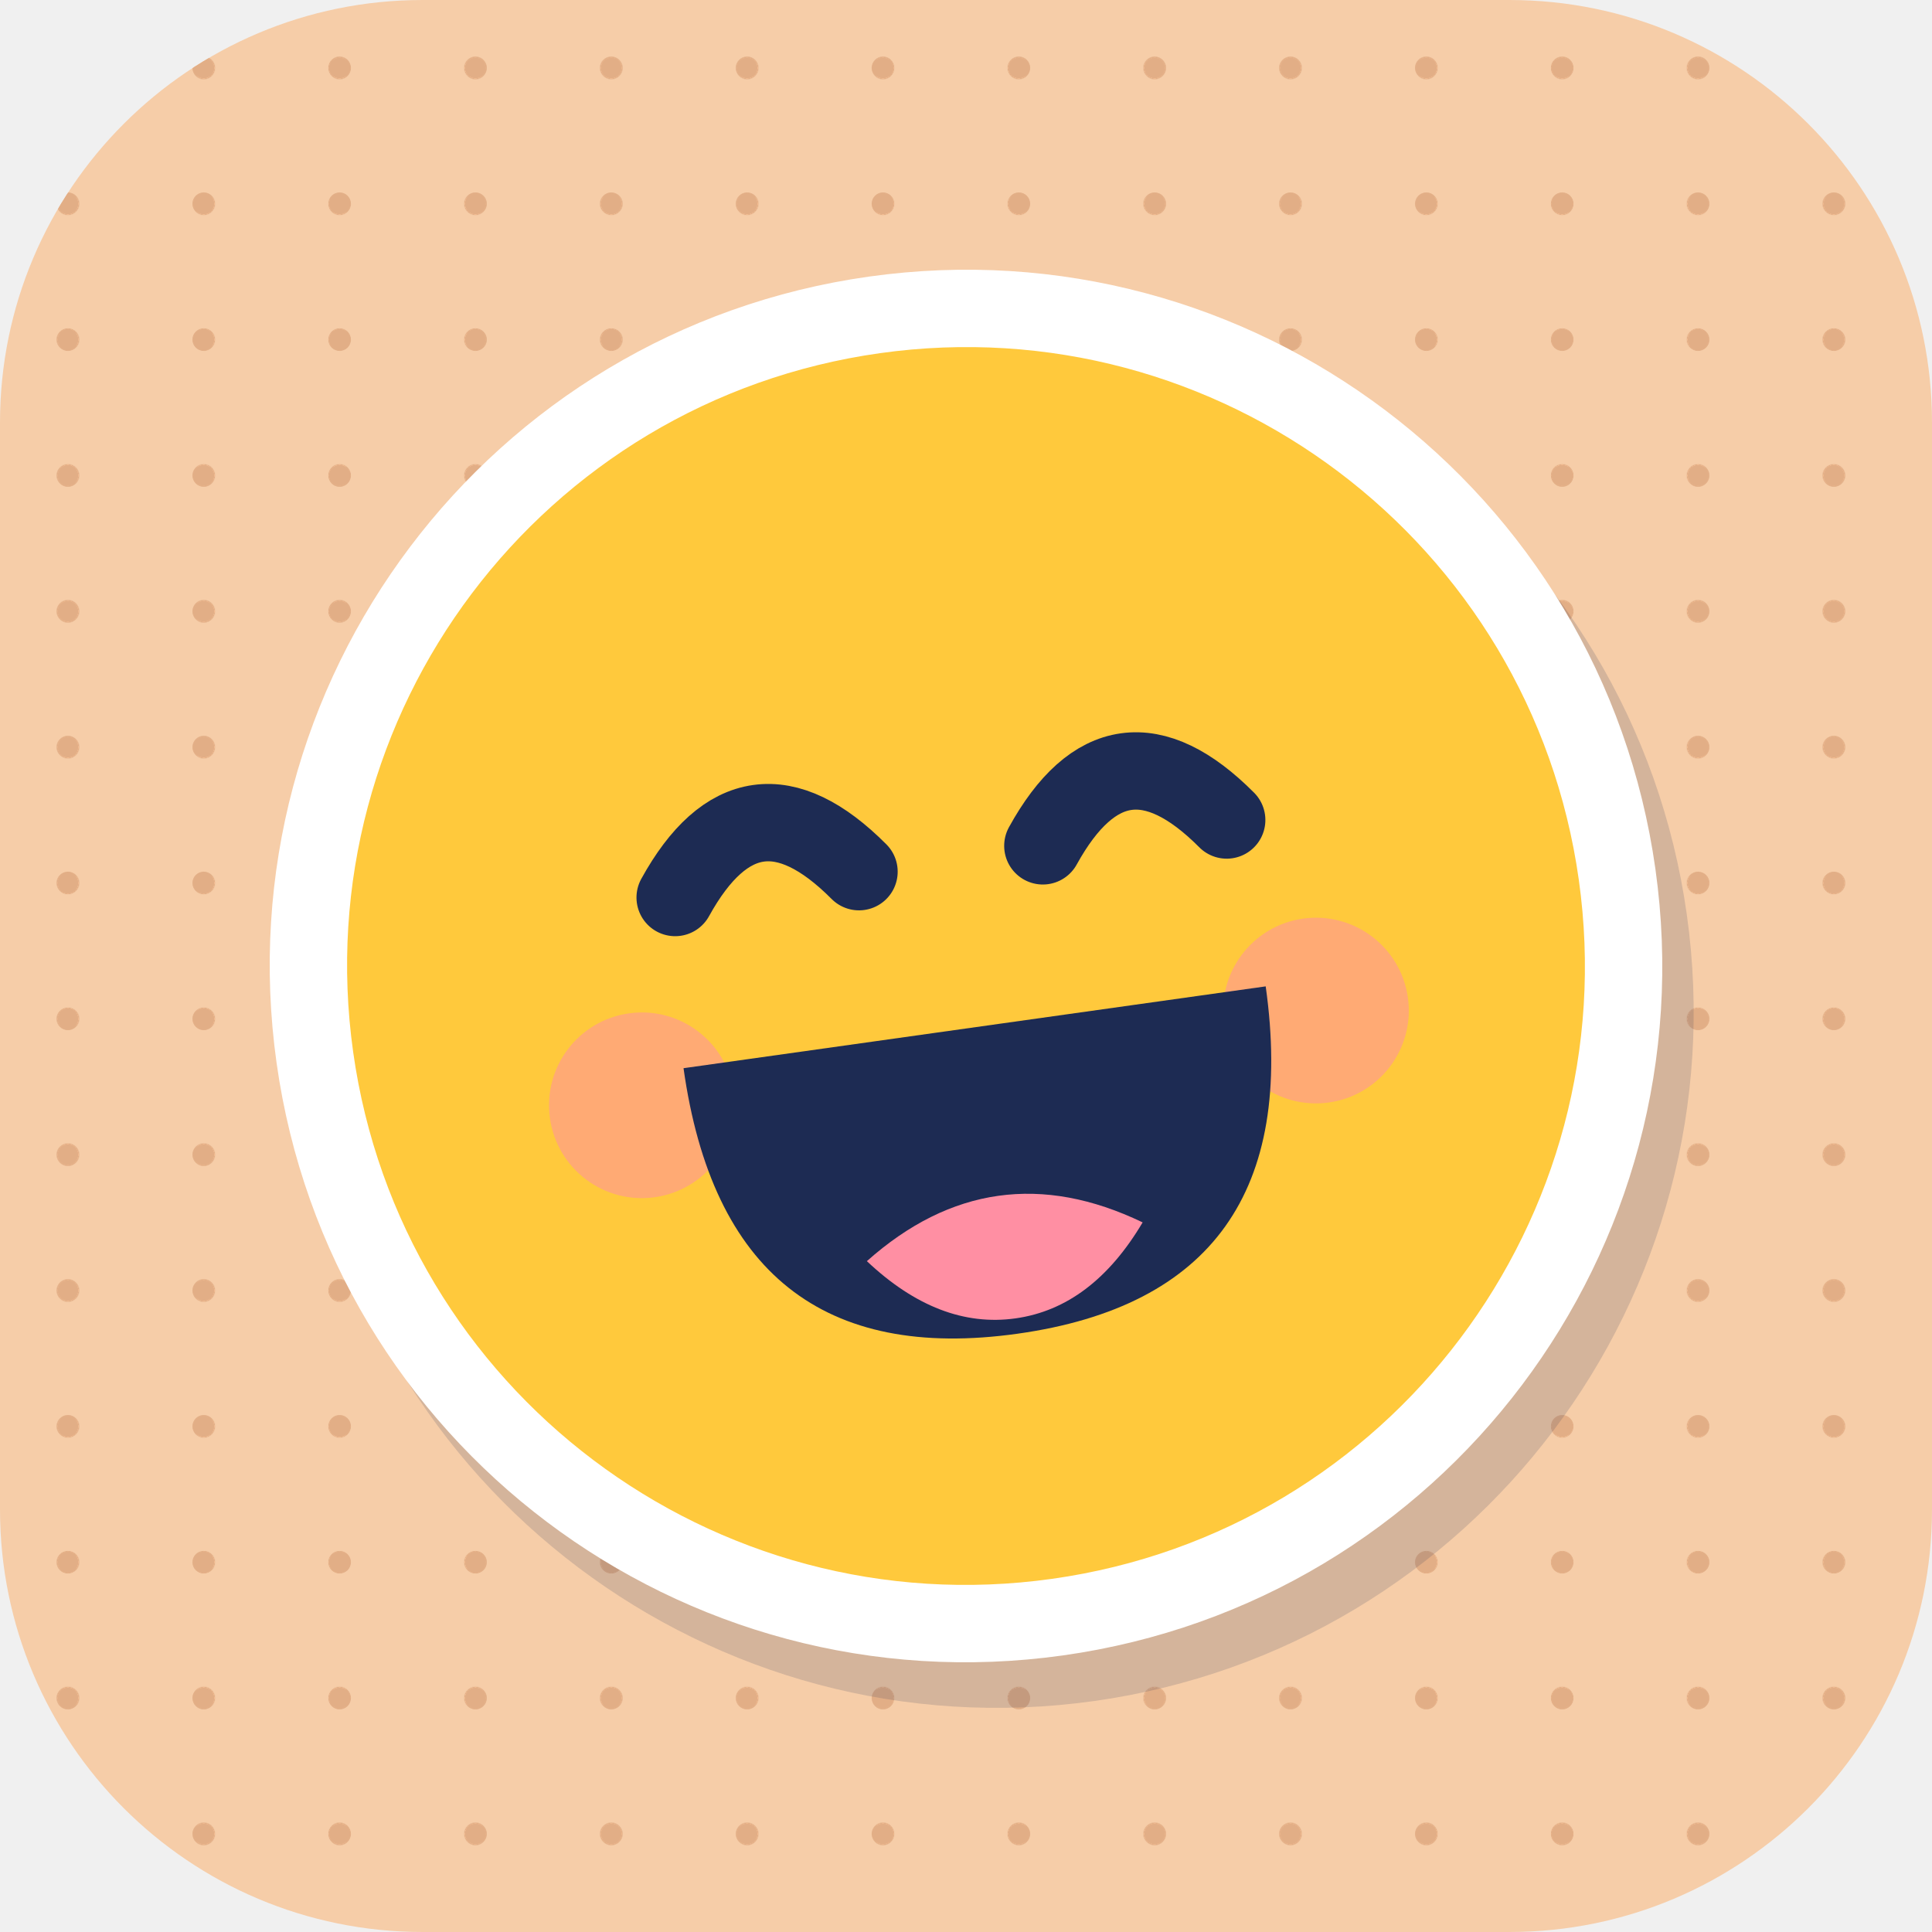
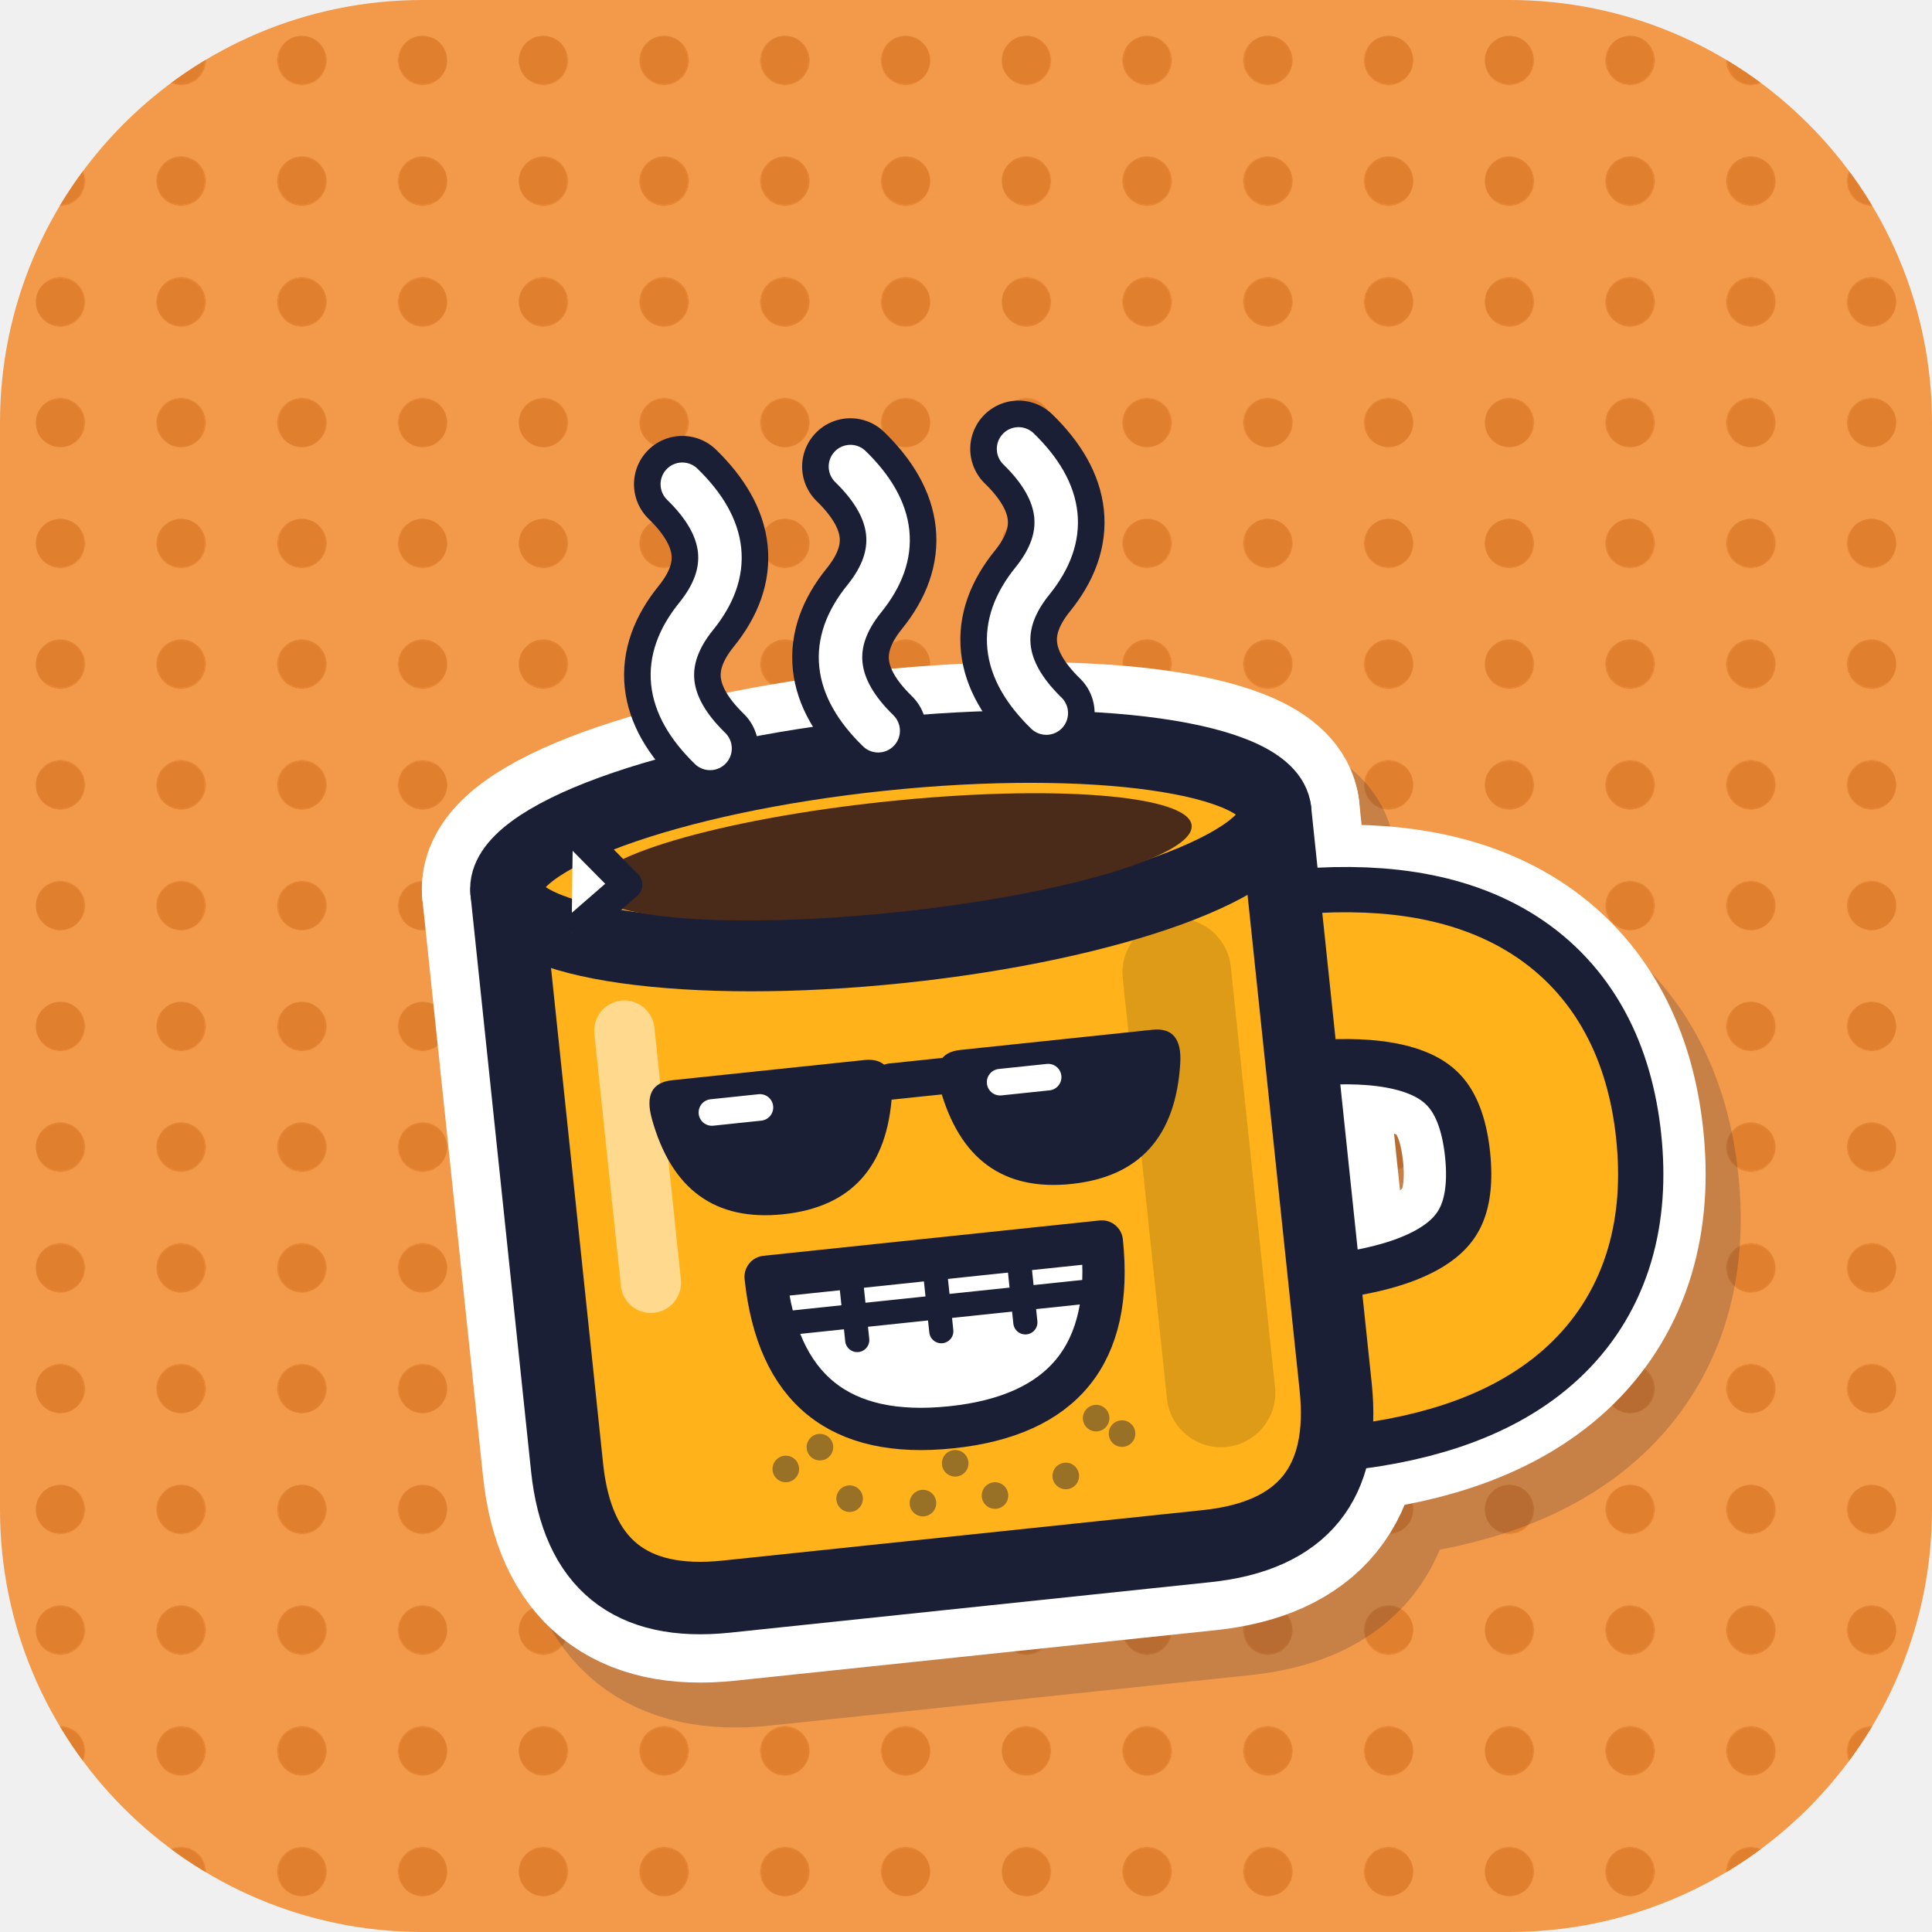
<svg xmlns="http://www.w3.org/2000/svg" viewBox="0 0 512 512">
  <defs>
-     <pattern id="d" width="36" height="36" patternUnits="userSpaceOnUse">
-       <circle cx="18" cy="18" r="3" fill="#E2AE86" />
+     <pattern id="d" width="32" height="32" patternUnits="userSpaceOnUse">
+       <circle cx="16" cy="16" r="6.5" fill="#E0802F" />
    </pattern>
  </defs>
-   <rect width="512" height="512" rx="112" fill="#F6CDA8" />
+   <rect width="512" height="512" rx="112" fill="#F2994A" />
  <rect width="512" height="512" rx="112" fill="url(#d)" />
-   <g transform="translate(256 256) rotate(-8) scale(4.1) translate(-50 -52)">
-     <circle cx="51.6" cy="55.2" r="45" fill="#1D2B53" opacity="0.16" />
-     <circle cx="50" cy="52" r="45" fill="#FFFFFF" />
-     <circle cx="50" cy="52" r="40" fill="#FFC93C" />
-     <path d="M32 45q6-8 12 0M56 45q6-8 12 0" stroke="#1D2B53" stroke-width="5" stroke-linecap="round" stroke-linejoin="round" fill="none" />
-     <circle cx="28" cy="58" r="6" fill="#FF8FA3" opacity="0.55" />
-     <circle cx="72" cy="58" r="6" fill="#FF8FA3" opacity="0.55" />
-     <path d="M31 56h38q0 20-19 20q-19 0-19-20z" fill="#1D2B53" />
-     <path d="M41 70q9-6 18 0q-4 5-9 5q-5 0-9-5z" fill="#FF8FA3" />
+   <g transform="translate(256 262) rotate(-6) scale(3.2) translate(-47 -44)">
+     <g transform="translate(2.5 4)" opacity="0.2">
+       <path d="M74 46q20 0 20 16q0 16-20 16" stroke="#1A1F36" stroke-width="25" stroke-linecap="round" stroke-linejoin="round" fill="none" />
+       <path d="M10 32V80q0 12 12 12h40q12 0 12-12V32Z" fill="#1A1F36" stroke="#1A1F36" stroke-width="14" stroke-linejoin="round" />
+       <ellipse cx="42" cy="32" rx="32" ry="8" fill="#1A1F36" stroke="#1A1F36" stroke-width="14" stroke-linejoin="round" />
+     </g>
+     <path d="M74 46q20 0 20 16q0 16-20 16" stroke="#FFFFFF" stroke-width="25" stroke-linecap="round" stroke-linejoin="round" fill="none" />
+     <path d="M10 32V80q0 12 12 12h40q12 0 12-12V32Z" fill="#FFFFFF" stroke="#FFFFFF" stroke-width="14" stroke-linejoin="round" />
+     <ellipse cx="42" cy="32" rx="32" ry="8" fill="#FFFFFF" stroke="#FFFFFF" stroke-width="14" stroke-linejoin="round" />
+     <path d="M74 46q20 0 20 16q0 16-20 16" stroke="#1A1F36" stroke-width="18" stroke-linecap="round" stroke-linejoin="round" fill="none" />
+     <path d="M74 46q20 0 20 16q0 16-20 16" stroke="#FFB21A" stroke-width="10.5" stroke-linecap="round" stroke-linejoin="round" fill="none" />
+     <path d="M10 32V80q0 12 12 12h40q12 0 12-12V32Z" fill="#FFB21A" stroke="#1A1F36" stroke-width="6" stroke-linejoin="round" />
+     <rect x="60" y="40" width="9" height="44" rx="4.5" fill="#000000" opacity="0.13" />
+     <rect x="16" y="42" width="5" height="26" rx="2.5" fill="#FFFFFF" opacity="0.5" />
+     <ellipse cx="42" cy="32" rx="32" ry="8" fill="#FFB21A" stroke="#1A1F36" stroke-width="6" />
+     <ellipse cx="42" cy="32.5" rx="25" ry="4.6" fill="#4A2B19" />
+     <path d="M16 27.5l4 5l-5 3.5" fill="#FFFFFF" stroke="#1A1F36" stroke-width="2.5" stroke-linejoin="round" />
+     <circle cx="28" cy="82" r="1.1" fill="#1A1F36" opacity="0.45" />
+     <circle cx="33" cy="85" r="1.1" fill="#1A1F36" opacity="0.45" />
+     <circle cx="39" cy="86" r="1.1" fill="#1A1F36" opacity="0.45" />
+     <circle cx="45" cy="86" r="1.1" fill="#1A1F36" opacity="0.45" />
+     <circle cx="51" cy="85" r="1.1" fill="#1A1F36" opacity="0.45" />
+     <circle cx="56" cy="82" r="1.1" fill="#1A1F36" opacity="0.45" />
+     <circle cx="31" cy="80.5" r="1.1" fill="#1A1F36" opacity="0.45" />
+     <circle cx="54" cy="80.5" r="1.1" fill="#1A1F36" opacity="0.45" />
+     <circle cx="42" cy="83" r="1.1" fill="#1A1F36" opacity="0.45" />
+     <path d="M22 49h16q2.5 0 2 3q-1.5 9-10 9q-8.5 0-10-9q-.5-3 2-3z" fill="#1A1F36" />
+     <path d="M46 49h16q2.5 0 2 3q-1.5 9-10 9q-8.5 0-10-9q-.5-3 2-3z" fill="#1A1F36" />
+     <path d="M40 51h6" stroke="#1A1F36" stroke-width="3" stroke-linecap="round" stroke-linejoin="round" fill="none" />
+     <path d="M25 52l4 0" stroke="#FFFFFF" stroke-width="2.2" stroke-linecap="round" stroke-linejoin="round" fill="none" />
+     <path d="M49 52l4 0" stroke="#FFFFFF" stroke-width="2.2" stroke-linecap="round" stroke-linejoin="round" fill="none" />
+     <path d="M28 66h28q0 14-14 14q-14 0-14-14z" fill="#FFFFFF" stroke="#1A1F36" stroke-width="3.5" stroke-linejoin="round" />
+     <path d="M29 70h26M35 66v6M42 66v6M49 66v6" stroke="#1A1F36" stroke-width="2" stroke-linecap="round" stroke-linejoin="round" fill="none" />
+     <path d="M28 22q-5 -6 0 -11q5 -5 0 -11" stroke="#1A1F36" stroke-width="8" stroke-linecap="round" stroke-linejoin="round" fill="none" />
+     <path d="M28 22q-5 -6 0 -11q5 -5 0 -11" stroke="#FFFFFF" stroke-width="3.6" stroke-linecap="round" stroke-linejoin="round" fill="none" />
+     <path d="M42 22q-5 -6 0 -11q5 -5 0 -11" stroke="#1A1F36" stroke-width="8" stroke-linecap="round" stroke-linejoin="round" fill="none" />
+     <path d="M42 22q-5 -6 0 -11q5 -5 0 -11" stroke="#FFFFFF" stroke-width="3.6" stroke-linecap="round" stroke-linejoin="round" fill="none" />
+     <path d="M56 22q-5 -6 0 -11q5 -5 0 -11" stroke="#1A1F36" stroke-width="8" stroke-linecap="round" stroke-linejoin="round" fill="none" />
+     <path d="M56 22q-5 -6 0 -11q5 -5 0 -11" stroke="#FFFFFF" stroke-width="3.6" stroke-linecap="round" stroke-linejoin="round" fill="none" />
  </g>
</svg>
